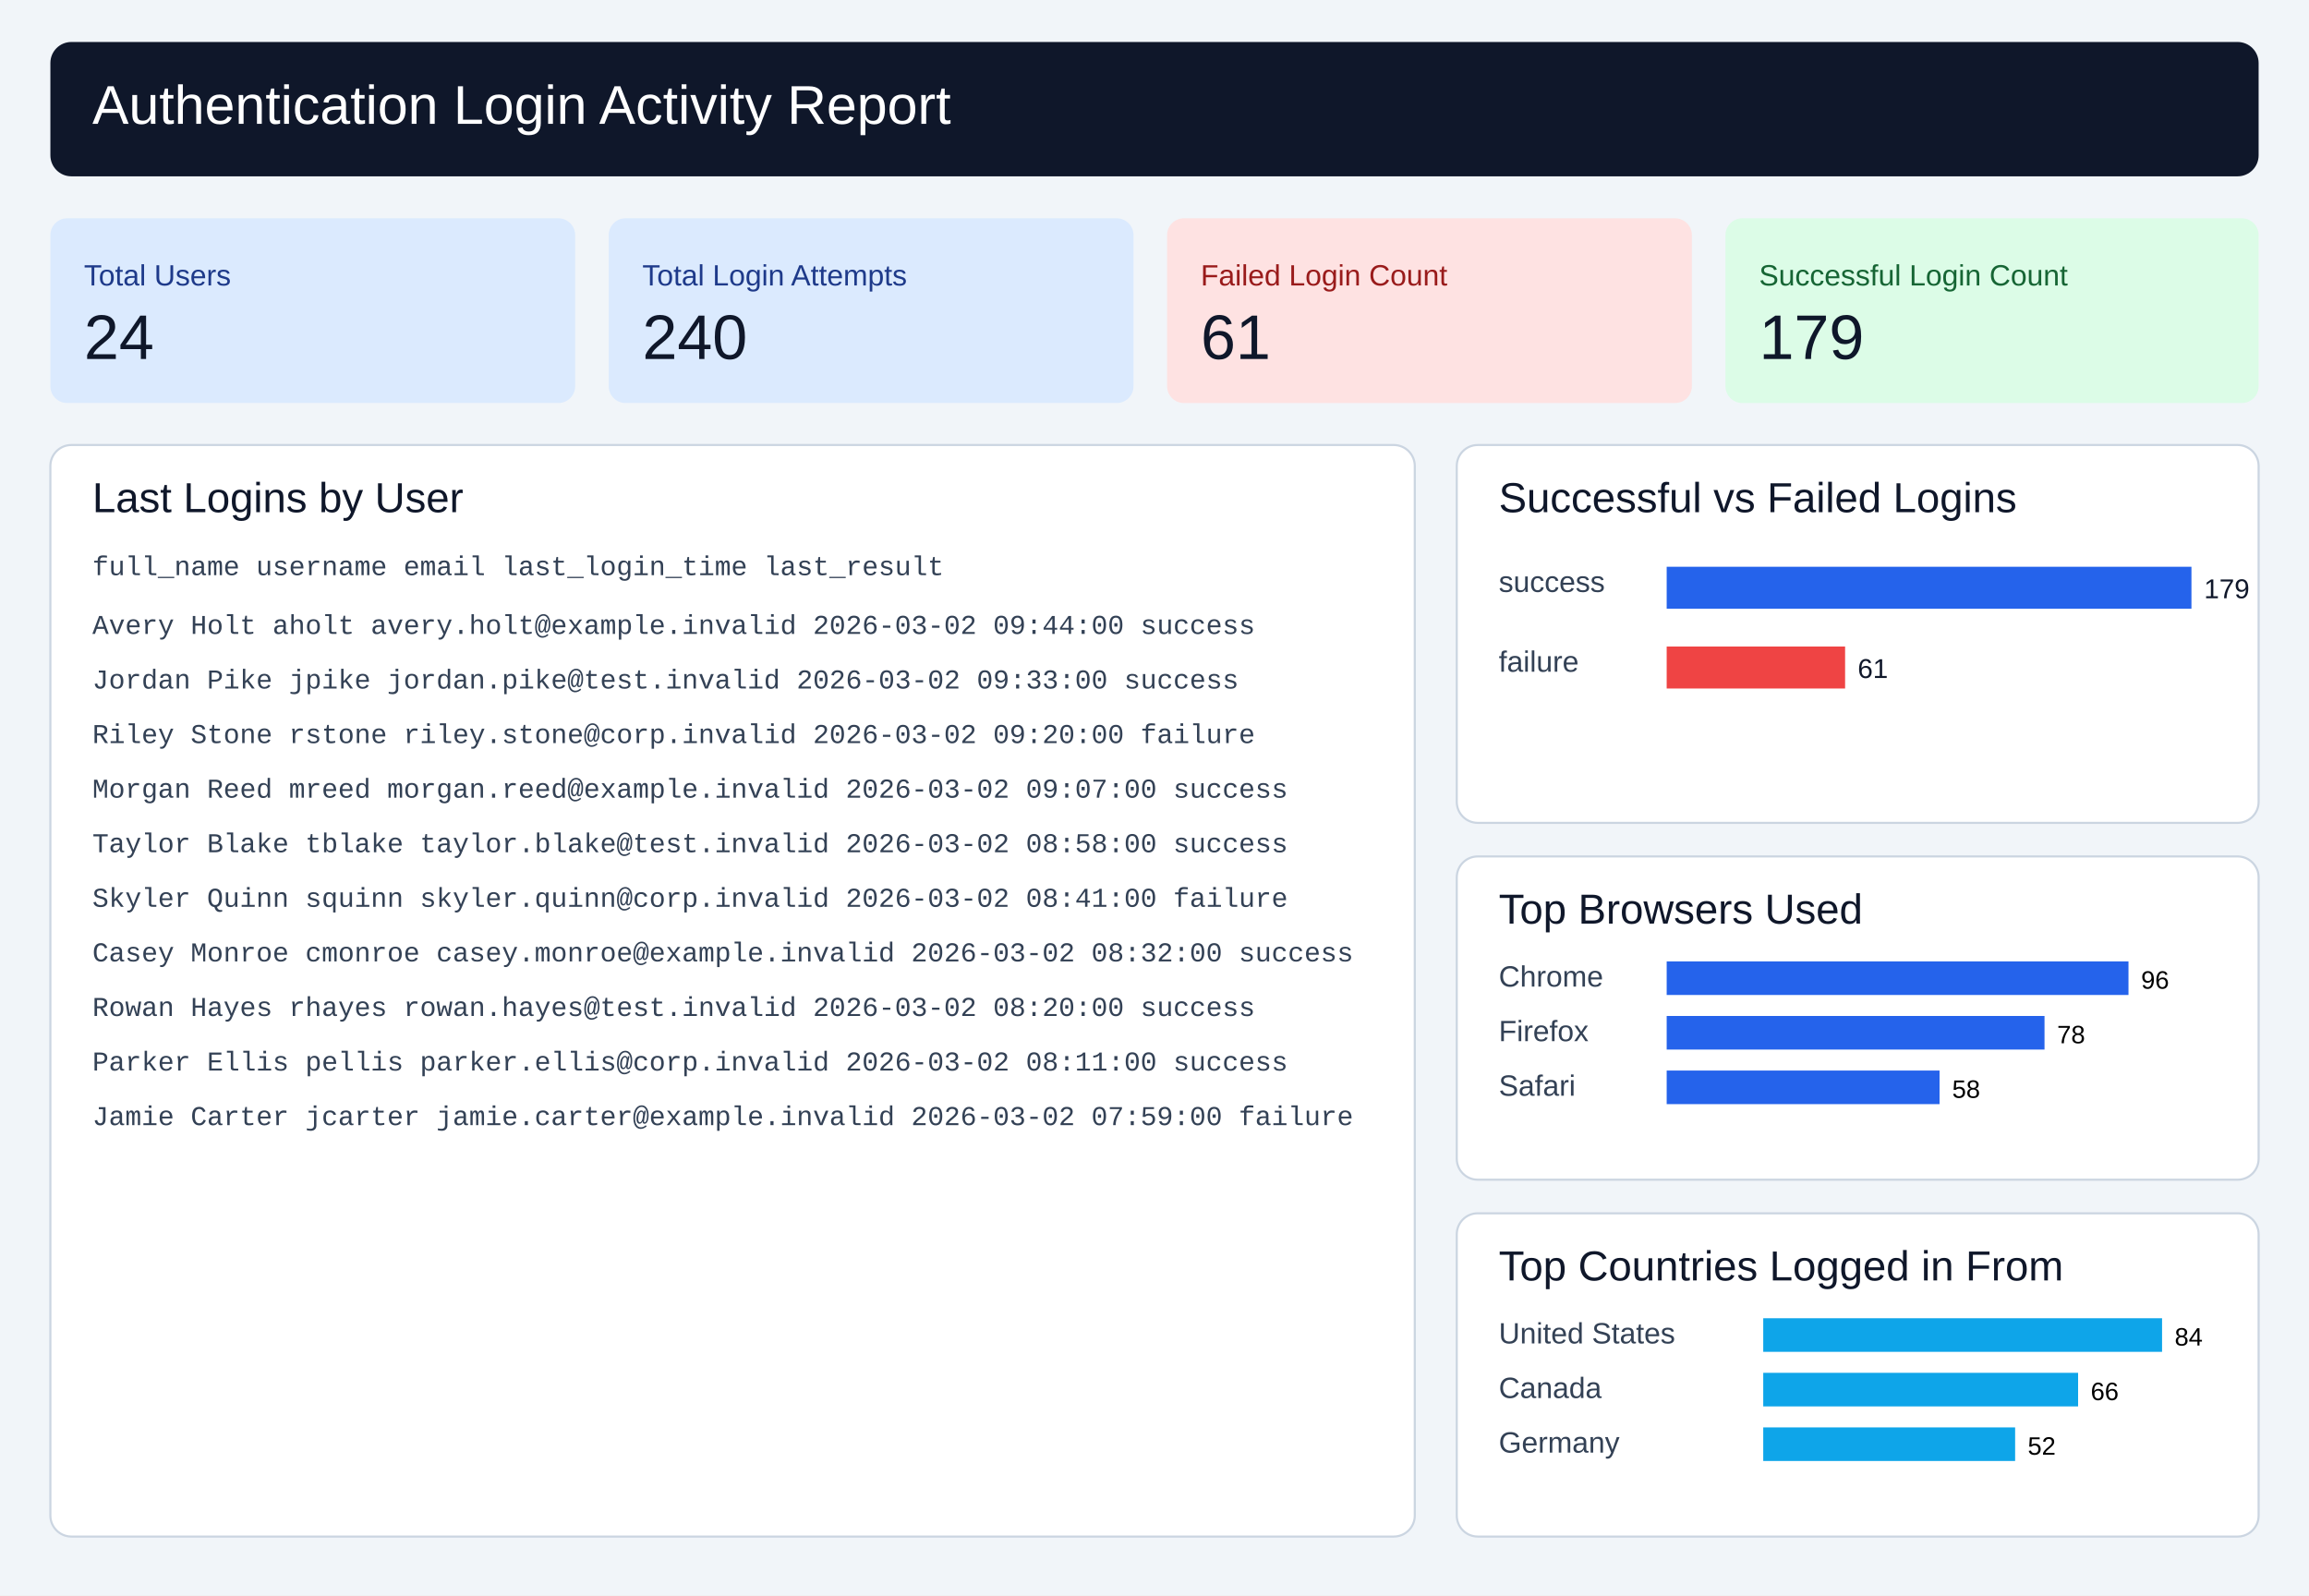
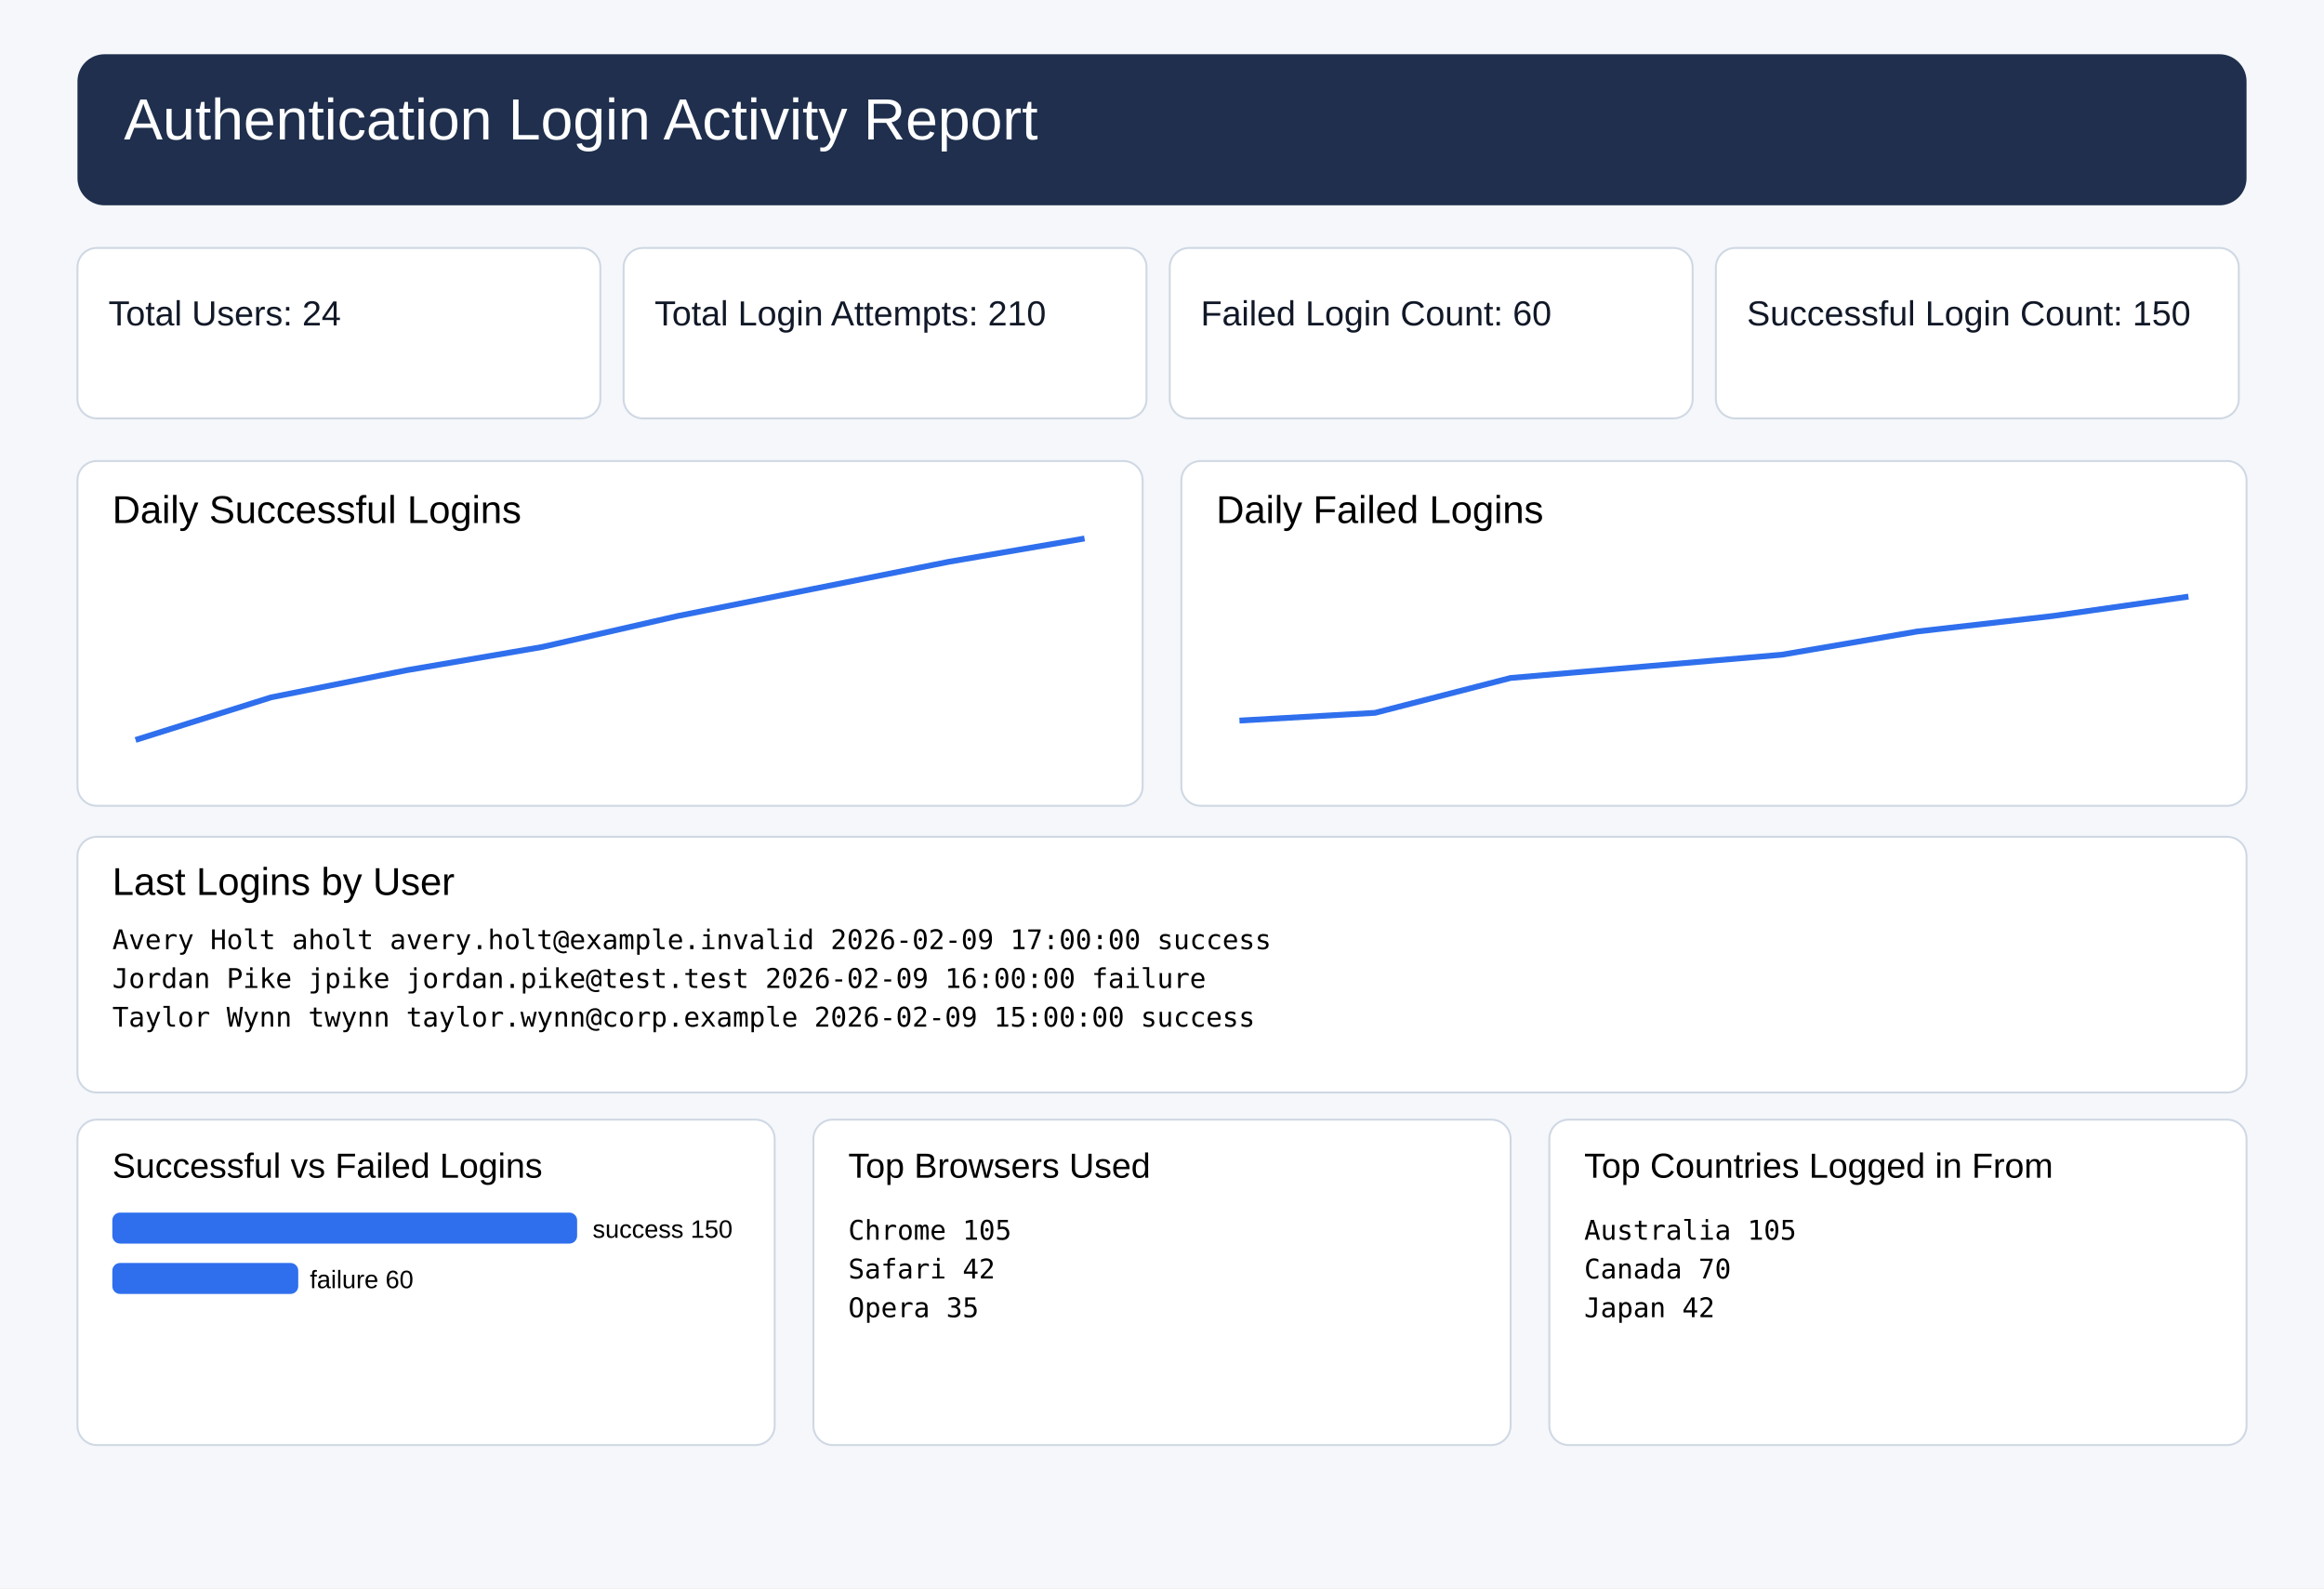
- <svg xmlns="http://www.w3.org/2000/svg" width="1100" height="760" viewBox="0 0 1100 760" role="img" aria-labelledby="title desc">
-   <rect width="1100" height="760" fill="#f1f5f9" />
-   <rect x="24" y="20" width="1052" height="64" rx="10" fill="#0f172a" />
-   <text x="44" y="59" fill="#ffffff" font-family="Arial, sans-serif" font-size="26">Authentication Login Activity Report</text>
-   <g font-family="Arial, sans-serif">
-     <rect x="24" y="104" width="250" height="88" rx="8" fill="#dbeafe" />
-     <text x="40" y="136" font-size="14" fill="#1e3a8a">Total Users</text>
-     <text x="40" y="171" font-size="30" fill="#0f172a">24</text>
-     <rect x="290" y="104" width="250" height="88" rx="8" fill="#dbeafe" />
-     <text x="306" y="136" font-size="14" fill="#1e3a8a">Total Login Attempts</text>
-     <text x="306" y="171" font-size="30" fill="#0f172a">240</text>
-     <rect x="556" y="104" width="250" height="88" rx="8" fill="#fee2e2" />
-     <text x="572" y="136" font-size="14" fill="#991b1b">Failed Login Count</text>
-     <text x="572" y="171" font-size="30" fill="#0f172a">61</text>
-     <rect x="822" y="104" width="254" height="88" rx="8" fill="#dcfce7" />
-     <text x="838" y="136" font-size="14" fill="#166534">Successful Login Count</text>
-     <text x="838" y="171" font-size="30" fill="#0f172a">179</text>
+ <svg xmlns="http://www.w3.org/2000/svg" width="1200" height="820" viewBox="0 0 1200 820" role="img" aria-label="dbreport sample report preview">
+   <rect width="1200" height="820" fill="#f5f7fb" />
+   <rect x="40" y="28" width="1120" height="78" rx="14" fill="#1f2f4d" />
+   <text x="64" y="72" font-family="Arial, sans-serif" font-size="30" fill="#ffffff">Authentication Login Activity Report</text>
+   <g font-family="Arial, sans-serif" font-size="18" fill="#111827">
+     <rect x="40" y="128" width="270" height="88" rx="10" fill="#ffffff" stroke="#cfd8e3" />
+     <text x="56" y="168">Total Users: 24</text>
+     <rect x="322" y="128" width="270" height="88" rx="10" fill="#ffffff" stroke="#cfd8e3" />
+     <text x="338" y="168">Total Login Attempts: 210</text>
+     <rect x="604" y="128" width="270" height="88" rx="10" fill="#ffffff" stroke="#cfd8e3" />
+     <text x="620" y="168">Failed Login Count: 60</text>
+     <rect x="886" y="128" width="270" height="88" rx="10" fill="#ffffff" stroke="#cfd8e3" />
+     <text x="902" y="168">Successful Login Count: 150</text>
  </g>
-   <rect x="24" y="212" width="650" height="520" rx="10" fill="#ffffff" stroke="#cbd5e1" />
-   <text x="44" y="244" font-family="Arial, sans-serif" font-size="20" fill="#0f172a">Last Logins by User</text>
-   <g font-family="Courier New, monospace" font-size="13" fill="#334155">
-     <text x="44" y="274">full_name        username      email                           last_login_time      last_result</text>
-     <text x="44" y="302">Avery Holt       aholt         avery.holt@example.invalid      2026-03-02 09:44:00  success</text>
-     <text x="44" y="328">Jordan Pike      jpike         jordan.pike@test.invalid        2026-03-02 09:33:00  success</text>
-     <text x="44" y="354">Riley Stone      rstone        riley.stone@corp.invalid        2026-03-02 09:20:00  failure</text>
-     <text x="44" y="380">Morgan Reed      mreed         morgan.reed@example.invalid     2026-03-02 09:07:00  success</text>
-     <text x="44" y="406">Taylor Blake     tblake        taylor.blake@test.invalid       2026-03-02 08:58:00  success</text>
-     <text x="44" y="432">Skyler Quinn     squinn        skyler.quinn@corp.invalid       2026-03-02 08:41:00  failure</text>
-     <text x="44" y="458">Casey Monroe     cmonroe       casey.monroe@example.invalid    2026-03-02 08:32:00  success</text>
-     <text x="44" y="484">Rowan Hayes      rhayes        rowan.hayes@test.invalid        2026-03-02 08:20:00  success</text>
-     <text x="44" y="510">Parker Ellis     pellis        parker.ellis@corp.invalid       2026-03-02 08:11:00  success</text>
-     <text x="44" y="536">Jamie Carter     jcarter       jamie.carter@example.invalid    2026-03-02 07:59:00  failure</text>
-   </g>
-   <rect x="694" y="212" width="382" height="180" rx="10" fill="#ffffff" stroke="#cbd5e1" />
-   <text x="714" y="244" font-family="Arial, sans-serif" font-size="20" fill="#0f172a">Successful vs Failed Logins</text>
-   <text x="714" y="282" font-family="Arial, sans-serif" font-size="14" fill="#334155">success</text>
-   <rect x="794" y="270" width="250" height="20" fill="#2563eb" />
-   <text x="1050" y="285" font-family="Arial, sans-serif" font-size="13" fill="#0f172a">179</text>
-   <text x="714" y="320" font-family="Arial, sans-serif" font-size="14" fill="#334155">failure</text>
-   <rect x="794" y="308" width="85" height="20" fill="#ef4444" />
-   <text x="885" y="323" font-family="Arial, sans-serif" font-size="13" fill="#0f172a">61</text>
-   <rect x="694" y="408" width="382" height="154" rx="10" fill="#ffffff" stroke="#cbd5e1" />
-   <text x="714" y="440" font-family="Arial, sans-serif" font-size="20" fill="#0f172a">Top Browsers Used</text>
-   <text x="714" y="470" font-family="Arial, sans-serif" font-size="14" fill="#334155">Chrome</text>
-   <rect x="794" y="458" width="220" height="16" fill="#2563eb" />
-   <text x="1020" y="471" font-size="12" font-family="Arial">96</text>
-   <text x="714" y="496" font-family="Arial, sans-serif" font-size="14" fill="#334155">Firefox</text>
-   <rect x="794" y="484" width="180" height="16" fill="#2563eb" />
-   <text x="980" y="497" font-size="12" font-family="Arial">78</text>
-   <text x="714" y="522" font-family="Arial, sans-serif" font-size="14" fill="#334155">Safari</text>
-   <rect x="794" y="510" width="130" height="16" fill="#2563eb" />
-   <text x="930" y="523" font-size="12" font-family="Arial">58</text>
-   <rect x="694" y="578" width="382" height="154" rx="10" fill="#ffffff" stroke="#cbd5e1" />
-   <text x="714" y="610" font-family="Arial, sans-serif" font-size="20" fill="#0f172a">Top Countries Logged in From</text>
-   <text x="714" y="640" font-family="Arial, sans-serif" font-size="14" fill="#334155">United States</text>
-   <rect x="840" y="628" width="190" height="16" fill="#0ea5e9" />
-   <text x="1036" y="641" font-size="12" font-family="Arial">84</text>
-   <text x="714" y="666" font-family="Arial, sans-serif" font-size="14" fill="#334155">Canada</text>
-   <rect x="840" y="654" width="150" height="16" fill="#0ea5e9" />
-   <text x="996" y="667" font-size="12" font-family="Arial">66</text>
-   <text x="714" y="692" font-family="Arial, sans-serif" font-size="14" fill="#334155">Germany</text>
-   <rect x="840" y="680" width="120" height="16" fill="#0ea5e9" />
-   <text x="966" y="693" font-size="12" font-family="Arial">52</text>
+   <rect x="40" y="238" width="550" height="178" rx="10" fill="#ffffff" stroke="#cfd8e3" />
+   <text x="58" y="270" font-family="Arial, sans-serif" font-size="20">Daily Successful Logins</text>
+   <polyline points="70,382 140,360 210,346 280,334 350,318 420,304 490,290 560,278" fill="none" stroke="#2f6fed" stroke-width="3" />
+   <rect x="610" y="238" width="550" height="178" rx="10" fill="#ffffff" stroke="#cfd8e3" />
+   <text x="628" y="270" font-family="Arial, sans-serif" font-size="20">Daily Failed Logins</text>
+   <polyline points="640,372 710,368 780,350 850,344 920,338 990,326 1060,318 1130,308" fill="none" stroke="#2f6fed" stroke-width="3" />
+   <rect x="40" y="432" width="1120" height="132" rx="10" fill="#ffffff" stroke="#cfd8e3" />
+   <text x="58" y="462" font-family="Arial, sans-serif" font-size="20">Last Logins by User</text>
+   <text x="58" y="490" font-family="monospace" font-size="14">Avery Holt   aholt   avery.holt@example.invalid   2026-02-09 17:00:00   success</text>
+   <text x="58" y="510" font-family="monospace" font-size="14">Jordan Pike  jpike   jordan.pike@test.test       2026-02-09 16:00:00   failure</text>
+   <text x="58" y="530" font-family="monospace" font-size="14">Taylor Wynn  twynn   taylor.wynn@corp.example    2026-02-09 15:00:00   success</text>
+   <rect x="40" y="578" width="360" height="168" rx="10" fill="#ffffff" stroke="#cfd8e3" />
+   <text x="58" y="608" font-family="Arial, sans-serif" font-size="18">Successful vs Failed Logins</text>
+   <rect x="58" y="626" width="240" height="16" rx="4" fill="#2f6fed" />
+   <text x="306" y="639" font-family="Arial, sans-serif" font-size="13">success 150</text>
+   <rect x="58" y="652" width="96" height="16" rx="4" fill="#2f6fed" />
+   <text x="160" y="665" font-family="Arial, sans-serif" font-size="13">failure 60</text>
+   <rect x="420" y="578" width="360" height="168" rx="10" fill="#ffffff" stroke="#cfd8e3" />
+   <text x="438" y="608" font-family="Arial, sans-serif" font-size="18">Top Browsers Used</text>
+   <text x="438" y="640" font-family="monospace" font-size="14">Chrome   105</text>
+   <text x="438" y="660" font-family="monospace" font-size="14">Safari    42</text>
+   <text x="438" y="680" font-family="monospace" font-size="14">Opera     35</text>
+   <rect x="800" y="578" width="360" height="168" rx="10" fill="#ffffff" stroke="#cfd8e3" />
+   <text x="818" y="608" font-family="Arial, sans-serif" font-size="18">Top Countries Logged in From</text>
+   <text x="818" y="640" font-family="monospace" font-size="14">Australia 105</text>
+   <text x="818" y="660" font-family="monospace" font-size="14">Canada     70</text>
+   <text x="818" y="680" font-family="monospace" font-size="14">Japan      42</text>
</svg>
